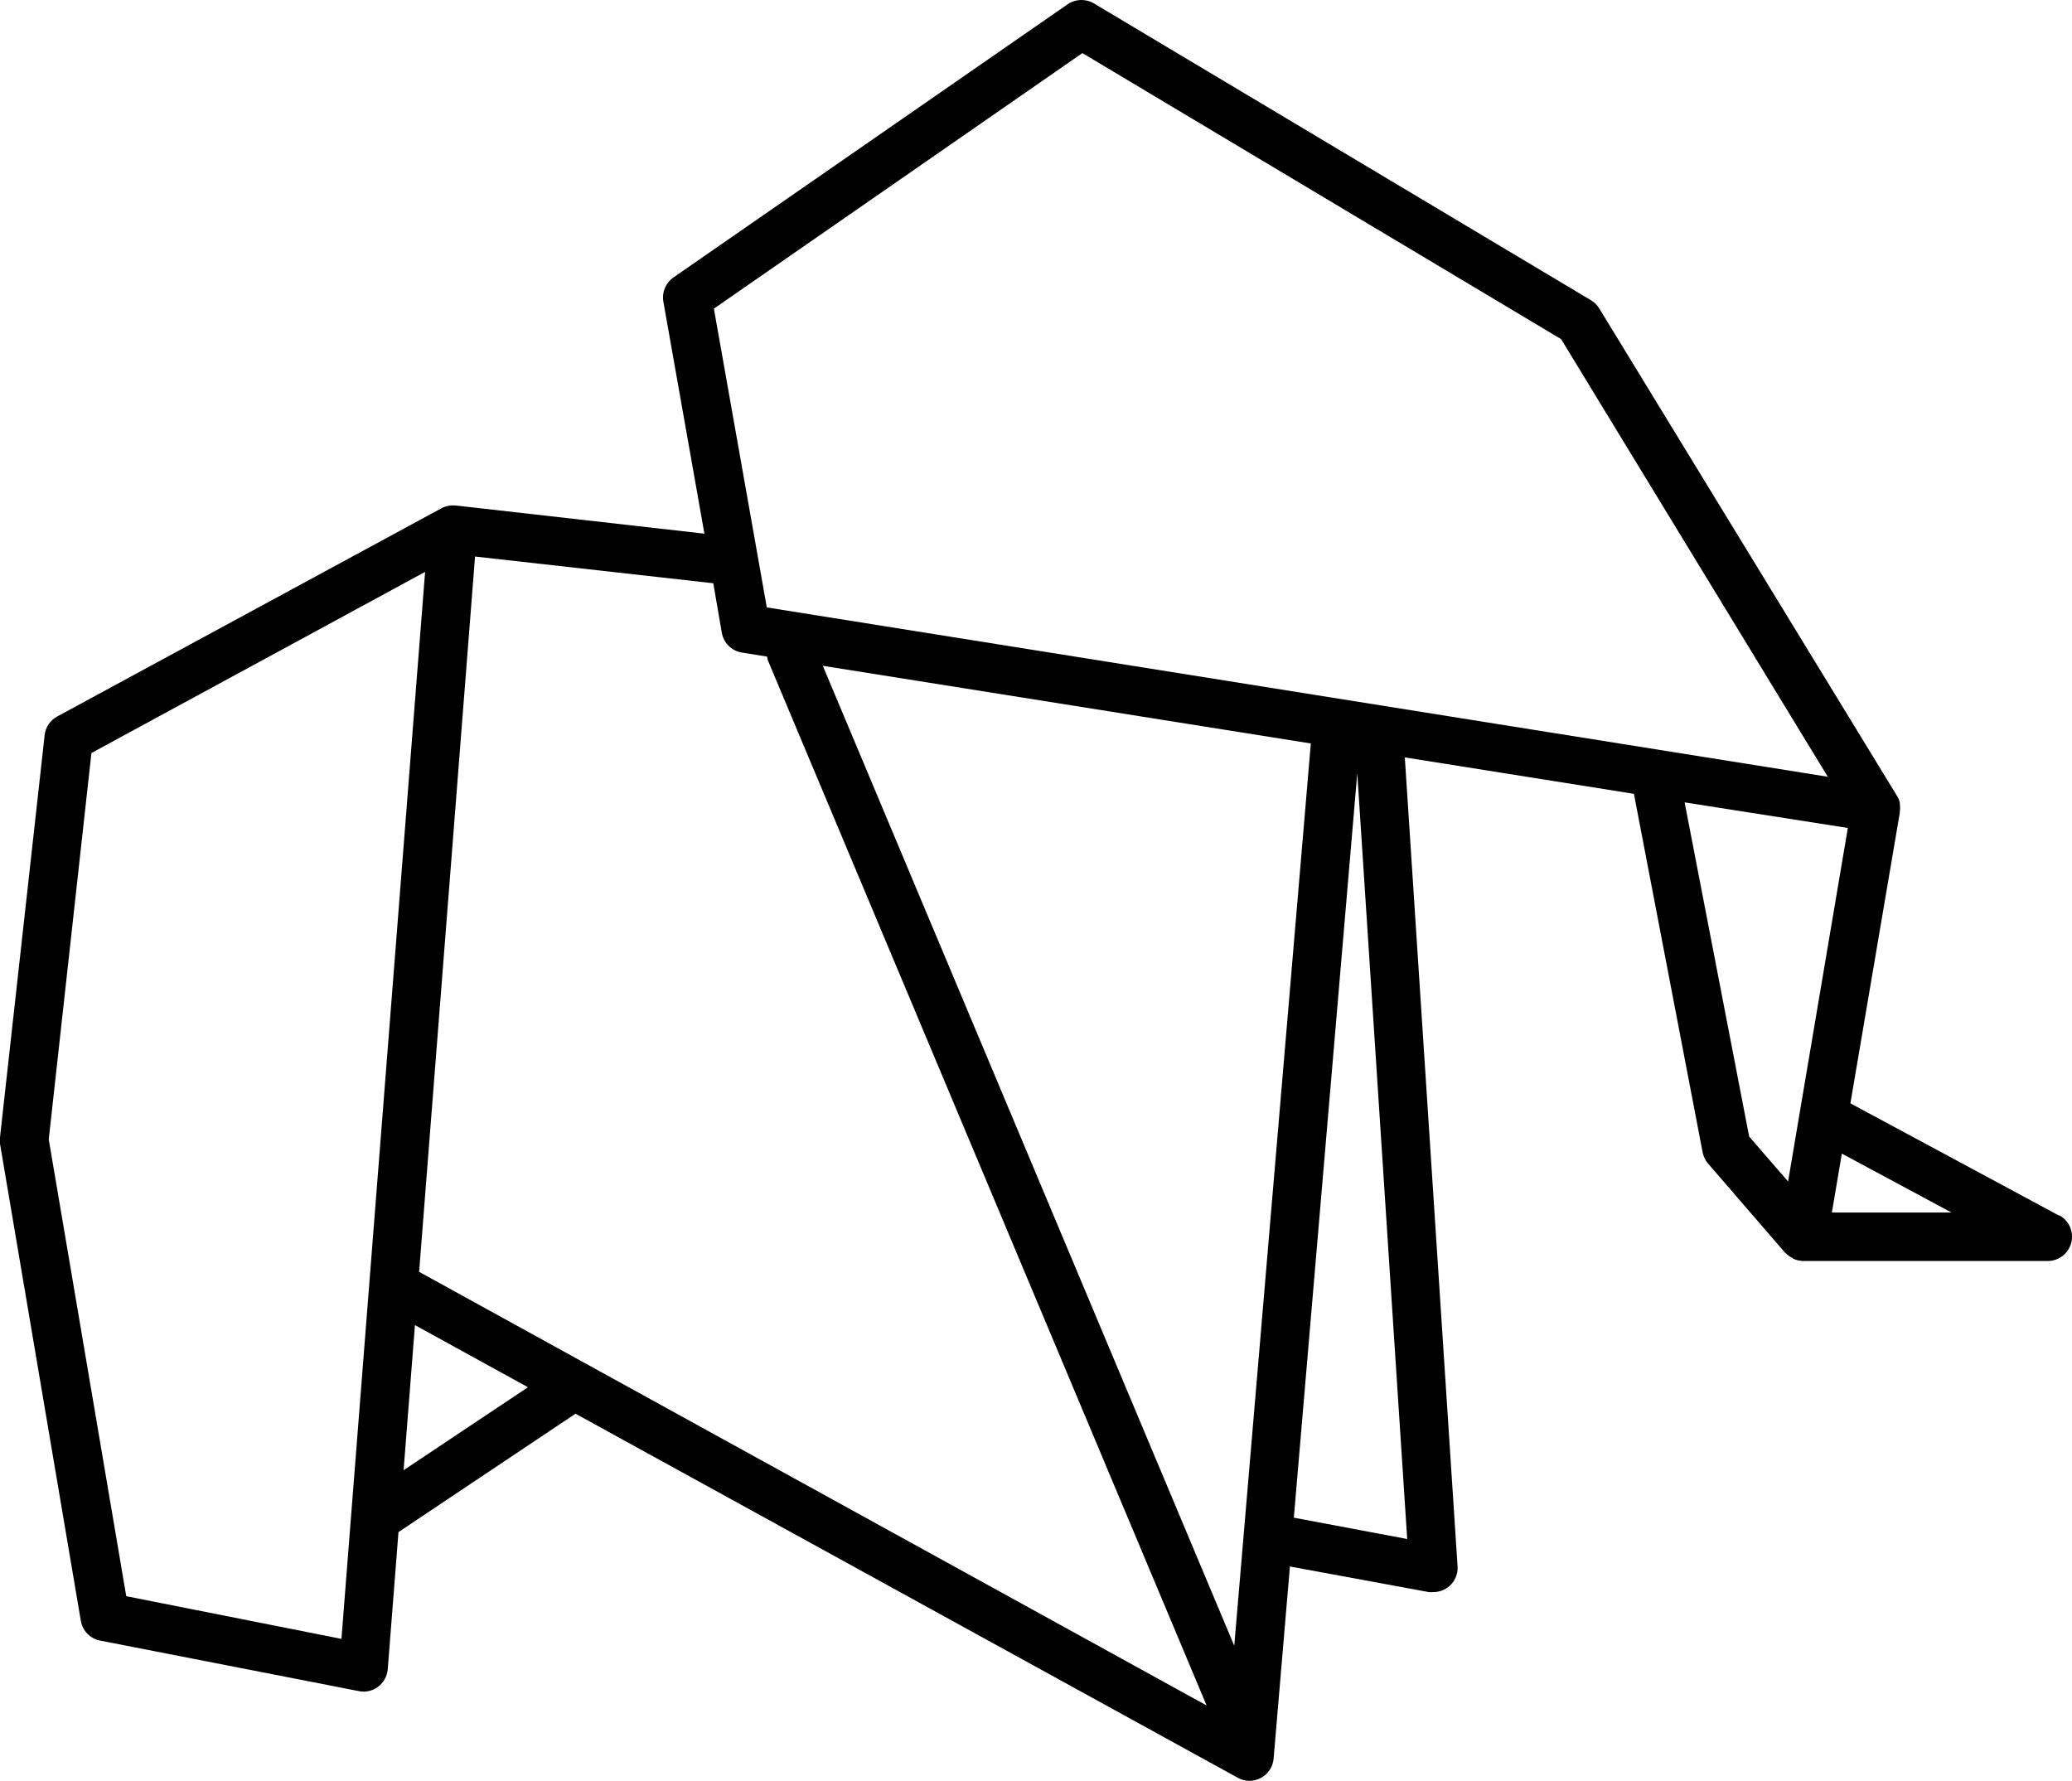
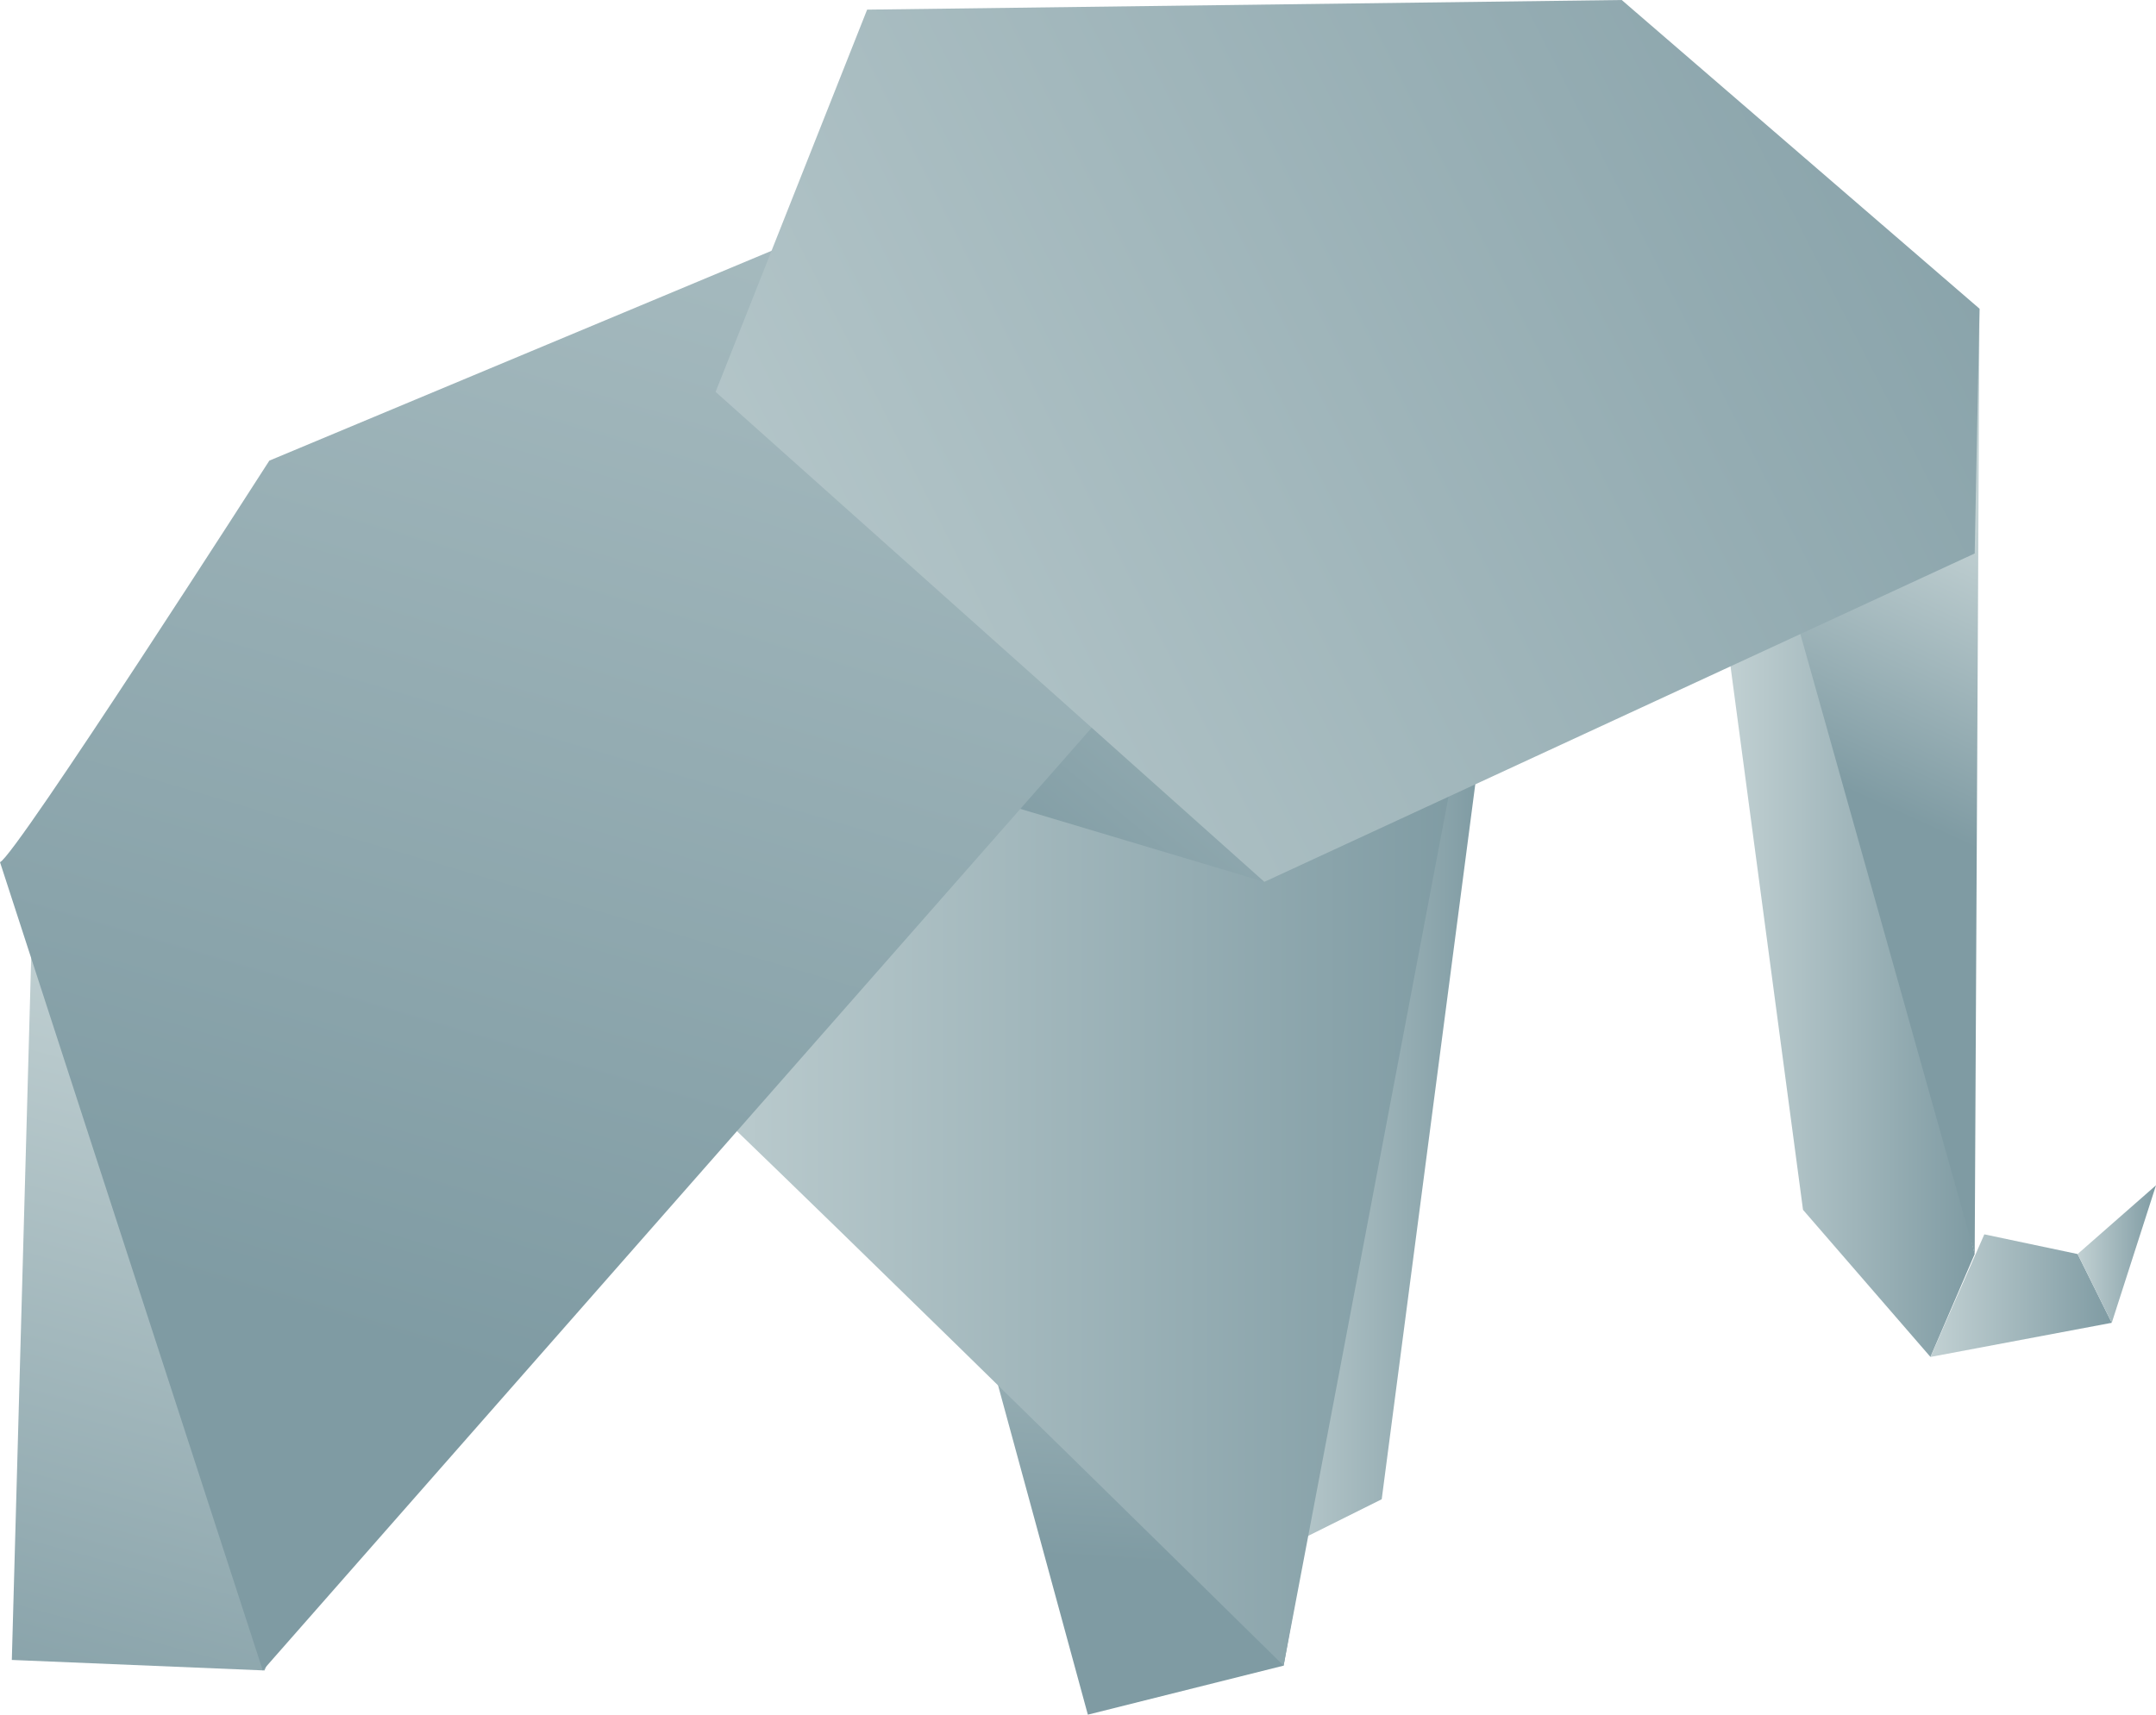
- <svg xmlns="http://www.w3.org/2000/svg" viewBox="0 0 242.73 208.63">
+ <svg xmlns="http://www.w3.org/2000/svg" xmlns:xlink="http://www.w3.org/1999/xlink" viewBox="0 0 49.23 39.16">
+   <defs>
+     <style>.cls-1{fill:url(#linear-gradient);}.cls-2{fill:url(#linear-gradient-2);}.cls-3{fill:url(#linear-gradient-3);}.cls-4{fill:url(#linear-gradient-4);}.cls-5{fill:url(#linear-gradient-5);}.cls-6{fill:url(#linear-gradient-6);}.cls-7{fill:url(#linear-gradient-7);}.cls-8{fill:url(#linear-gradient-8);}.cls-9{fill:url(#linear-gradient-9);}.cls-10{fill:url(#linear-gradient-10);}.cls-11{fill:url(#linear-gradient-11);}</style>
+     <linearGradient id="linear-gradient" x1="-269.74" y1="21.76" x2="-264.03" y2="21.76" gradientTransform="translate(309.12)" gradientUnits="userSpaceOnUse">
+       <stop offset="0" stop-color="#c2d1d3" />
+       <stop offset="1" stop-color="#7f9ba3" />
+     </linearGradient>
+     <linearGradient id="linear-gradient-2" x1="-262.75" y1="12.66" x2="-265.52" y2="18.7" xlink:href="#linear-gradient" />
+     <linearGradient id="linear-gradient-3" x1="-265.04" y1="29.59" x2="-260.9" y2="29.59" xlink:href="#linear-gradient" />
+     <linearGradient id="linear-gradient-4" x1="-261.68" y1="28.64" x2="-259.89" y2="28.64" xlink:href="#linear-gradient" />
+     <linearGradient id="linear-gradient-5" x1="-280.48" y1="26.18" x2="-275.33" y2="26.18" xlink:href="#linear-gradient" />
+     <linearGradient id="linear-gradient-6" x1="-283.65" y1="23.53" x2="-284.41" y2="35.61" xlink:href="#linear-gradient" />
+     <linearGradient id="linear-gradient-7" x1="-294.91" y1="26.68" x2="-275.67" y2="26.68" xlink:href="#linear-gradient" />
+     <linearGradient id="linear-gradient-8" x1="-302.58" y1="22.29" x2="-307.88" y2="41.71" xlink:href="#linear-gradient" />
+     <linearGradient id="linear-gradient-9" x1="-276.83" y1="5.93" x2="-287.4" y2="18.77" xlink:href="#linear-gradient" />
+     <linearGradient id="linear-gradient-10" x1="-285.89" y1="-14.03" x2="-299.23" y2="31.03" xlink:href="#linear-gradient" />
+     <linearGradient id="linear-gradient-11" x1="-299.75" y1="18.13" x2="-260.11" y2="-1.97" xlink:href="#linear-gradient" />
+   </defs>
  <g id="Layer_2" data-name="Layer 2">
-     <g id="Layer_1-2" data-name="Layer 1">
-       <path d="M241.23,142.42l-24.46-13.16,5.79-34.06a.76.76,0,0,0,0-.15,2.7,2.7,0,0,0,0-.85c0-.06,0-.11,0-.16a2.94,2.94,0,0,0-.33-.8L187.37,36.17a2.87,2.87,0,0,0-1-1L128.15.4a2.86,2.86,0,0,0-3.08.1l-46.17,32a2.85,2.85,0,0,0-1.19,2.83l4.81,27.19L53.38,59.22h-.11a2.85,2.85,0,0,0-1.62.36L6.7,83.94a2.83,2.83,0,0,0-1.47,2.18L0,133.24A3,3,0,0,0,0,134l9.47,55.89a2.83,2.83,0,0,0,2.26,2.31l30.31,5.92a2.51,2.51,0,0,0,.55.06,2.8,2.8,0,0,0,1.71-.58,2.87,2.87,0,0,0,1.12-2l1.26-16.11,20.74-13.87L145,208.27a2.75,2.75,0,0,0,1.37.36,2.78,2.78,0,0,0,1.34-.34,2.83,2.83,0,0,0,1.49-2.26l1.91-22.51,16.28,3a3.12,3.12,0,0,0,.52,0,2.86,2.86,0,0,0,1.89-.71,2.82,2.82,0,0,0,.95-2.31l-6.18-94.77,26.84,4.27,8.05,42a2.81,2.81,0,0,0,.64,1.32l9,10.42a.24.24,0,0,0,.08.06,2.91,2.91,0,0,0,.69.52c.09,0,.15.12.24.16a2.88,2.88,0,0,0,1.14.25h28.65a2.85,2.85,0,0,0,1.35-5.35ZM126.8,6.22l56.08,33.51L214.12,91,89.83,71.16l-6.2-35Zm17.79,186.59L96.39,78l57.17,9.1ZM55.65,65.2l27.91,3.13,1,5.81a2.85,2.85,0,0,0,2.35,2.31l2.95.47a3,3,0,0,0,.09.43l51.4,122.45L49.1,149ZM14.79,187,5.71,133.48l5-45.26L49.8,67,40,192Zm32.49-14.76,1.33-17,13.24,7.28Zm104.29,5.56L159,90.58l5.85,89.72ZM197.35,94l19.12,3-7,41.42-4.56-5.27Zm17.25,48.05,1.17-6.9,12.84,6.9Z" />
+     <g id="Origami">
+       <g id="elephant">
+         <polygon class="cls-1" points="39.38 14.21 41.17 27.63 44.08 30.99 45.09 28.64 41.17 12.53 39.38 14.21" />
+         <polygon class="cls-2" points="45.09 28.64 40.5 12.31 45.2 7.05 45.09 28.64" />
+         <polygon class="cls-3" points="47.44 28.64 45.31 28.19 44.08 30.99 48.22 30.21 47.44 28.64" />
+         <polygon class="cls-4" points="49.23 27.07 47.44 28.64 48.22 30.21 49.23 27.07" />
+         <polygon class="cls-5" points="33.79 17.12 31.55 34.24 28.64 35.69 32.22 16.67 33.79 17.12" />
+         <polygon class="cls-6" points="33.12 16.78 29.31 38.04 24.84 39.16 18.68 16.56 33.12 16.78" />
+         <path class="cls-7" d="M14.21,23.38c.45.23,15.1,14.66,15.1,14.66l4.14-21.82-14.77-.89Z" />
+         <polygon class="cls-8" points="0.27 37.91 0.77 19.78 14.1 18.24 6.04 38.15 0.27 37.91" />
+         <polygon class="cls-9" points="22.82 5.93 22.15 18.13 28.87 20.14 35.13 13.98 22.82 5.93" />
+         <path class="cls-10" d="M0,19.69c.34-.11,6.15-9.17,6.15-9.17L19,5.15l9.62,7.27L6,38.15Z" />
+         <polygon class="cls-11" points="19.8 0.22 16.34 8.95 28.87 20.14 45.09 12.64 45.2 7.05 37.03 0 19.8 0.22" />
+       </g>
    </g>
  </g>
</svg>
